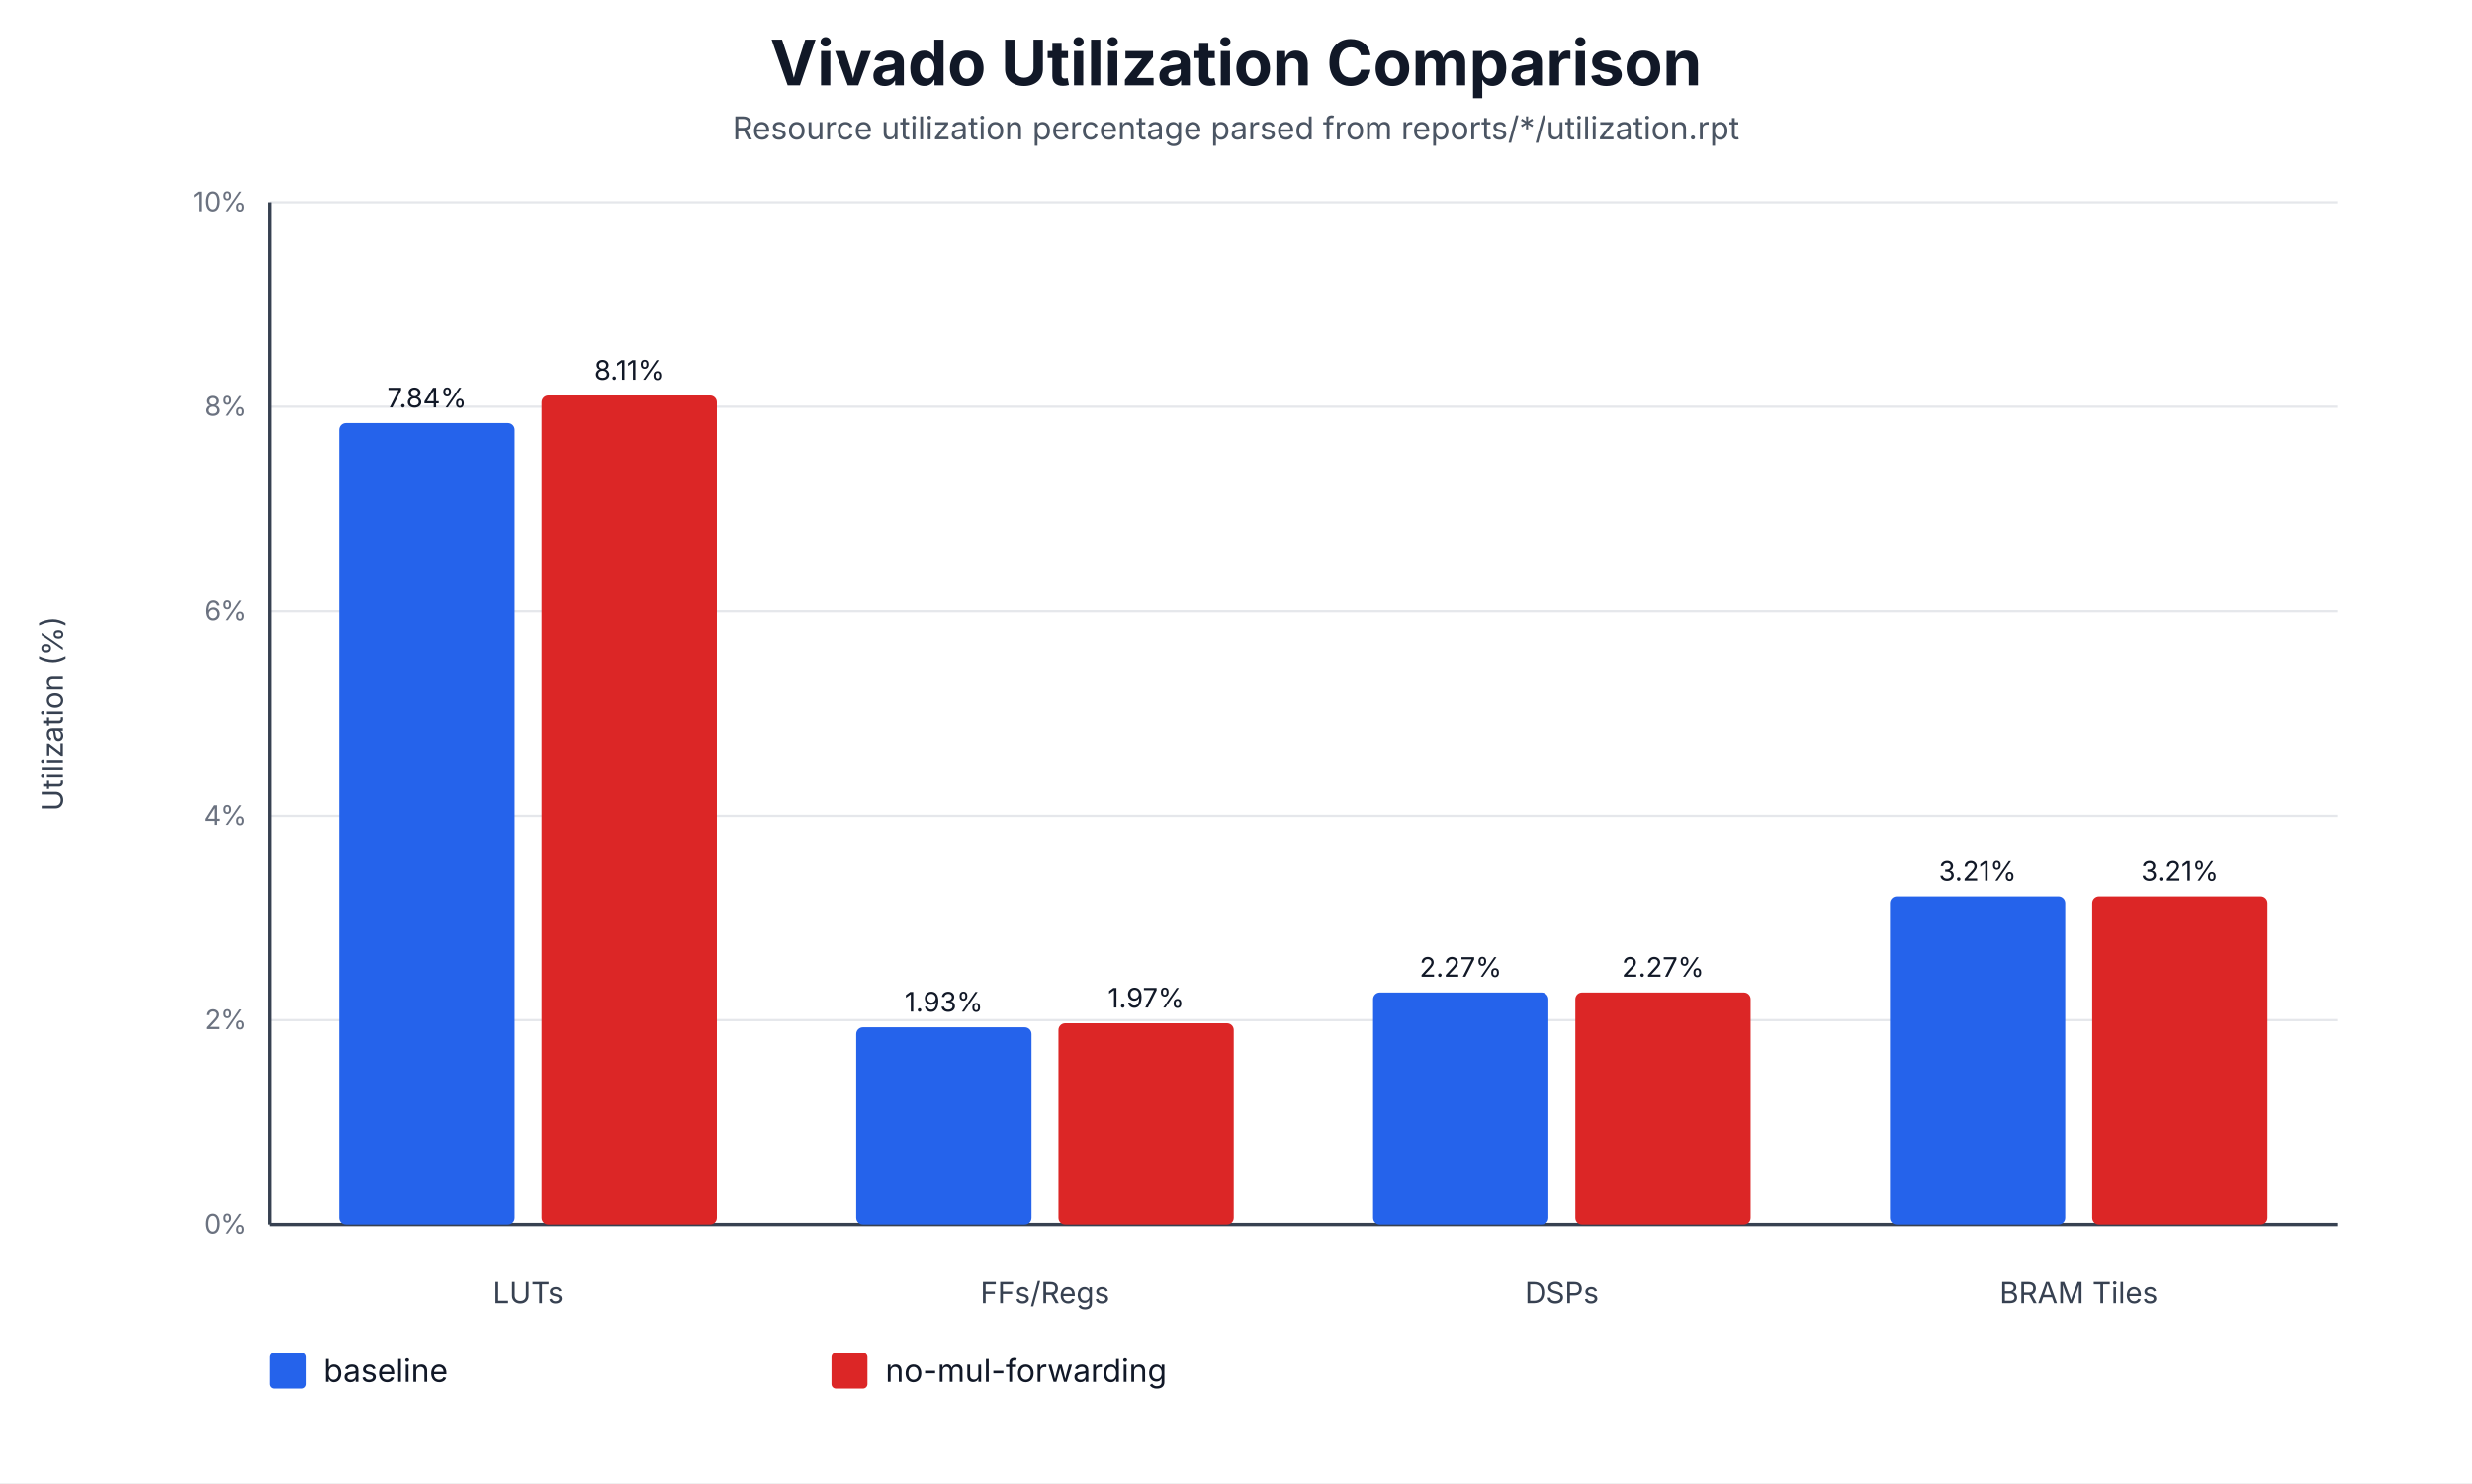
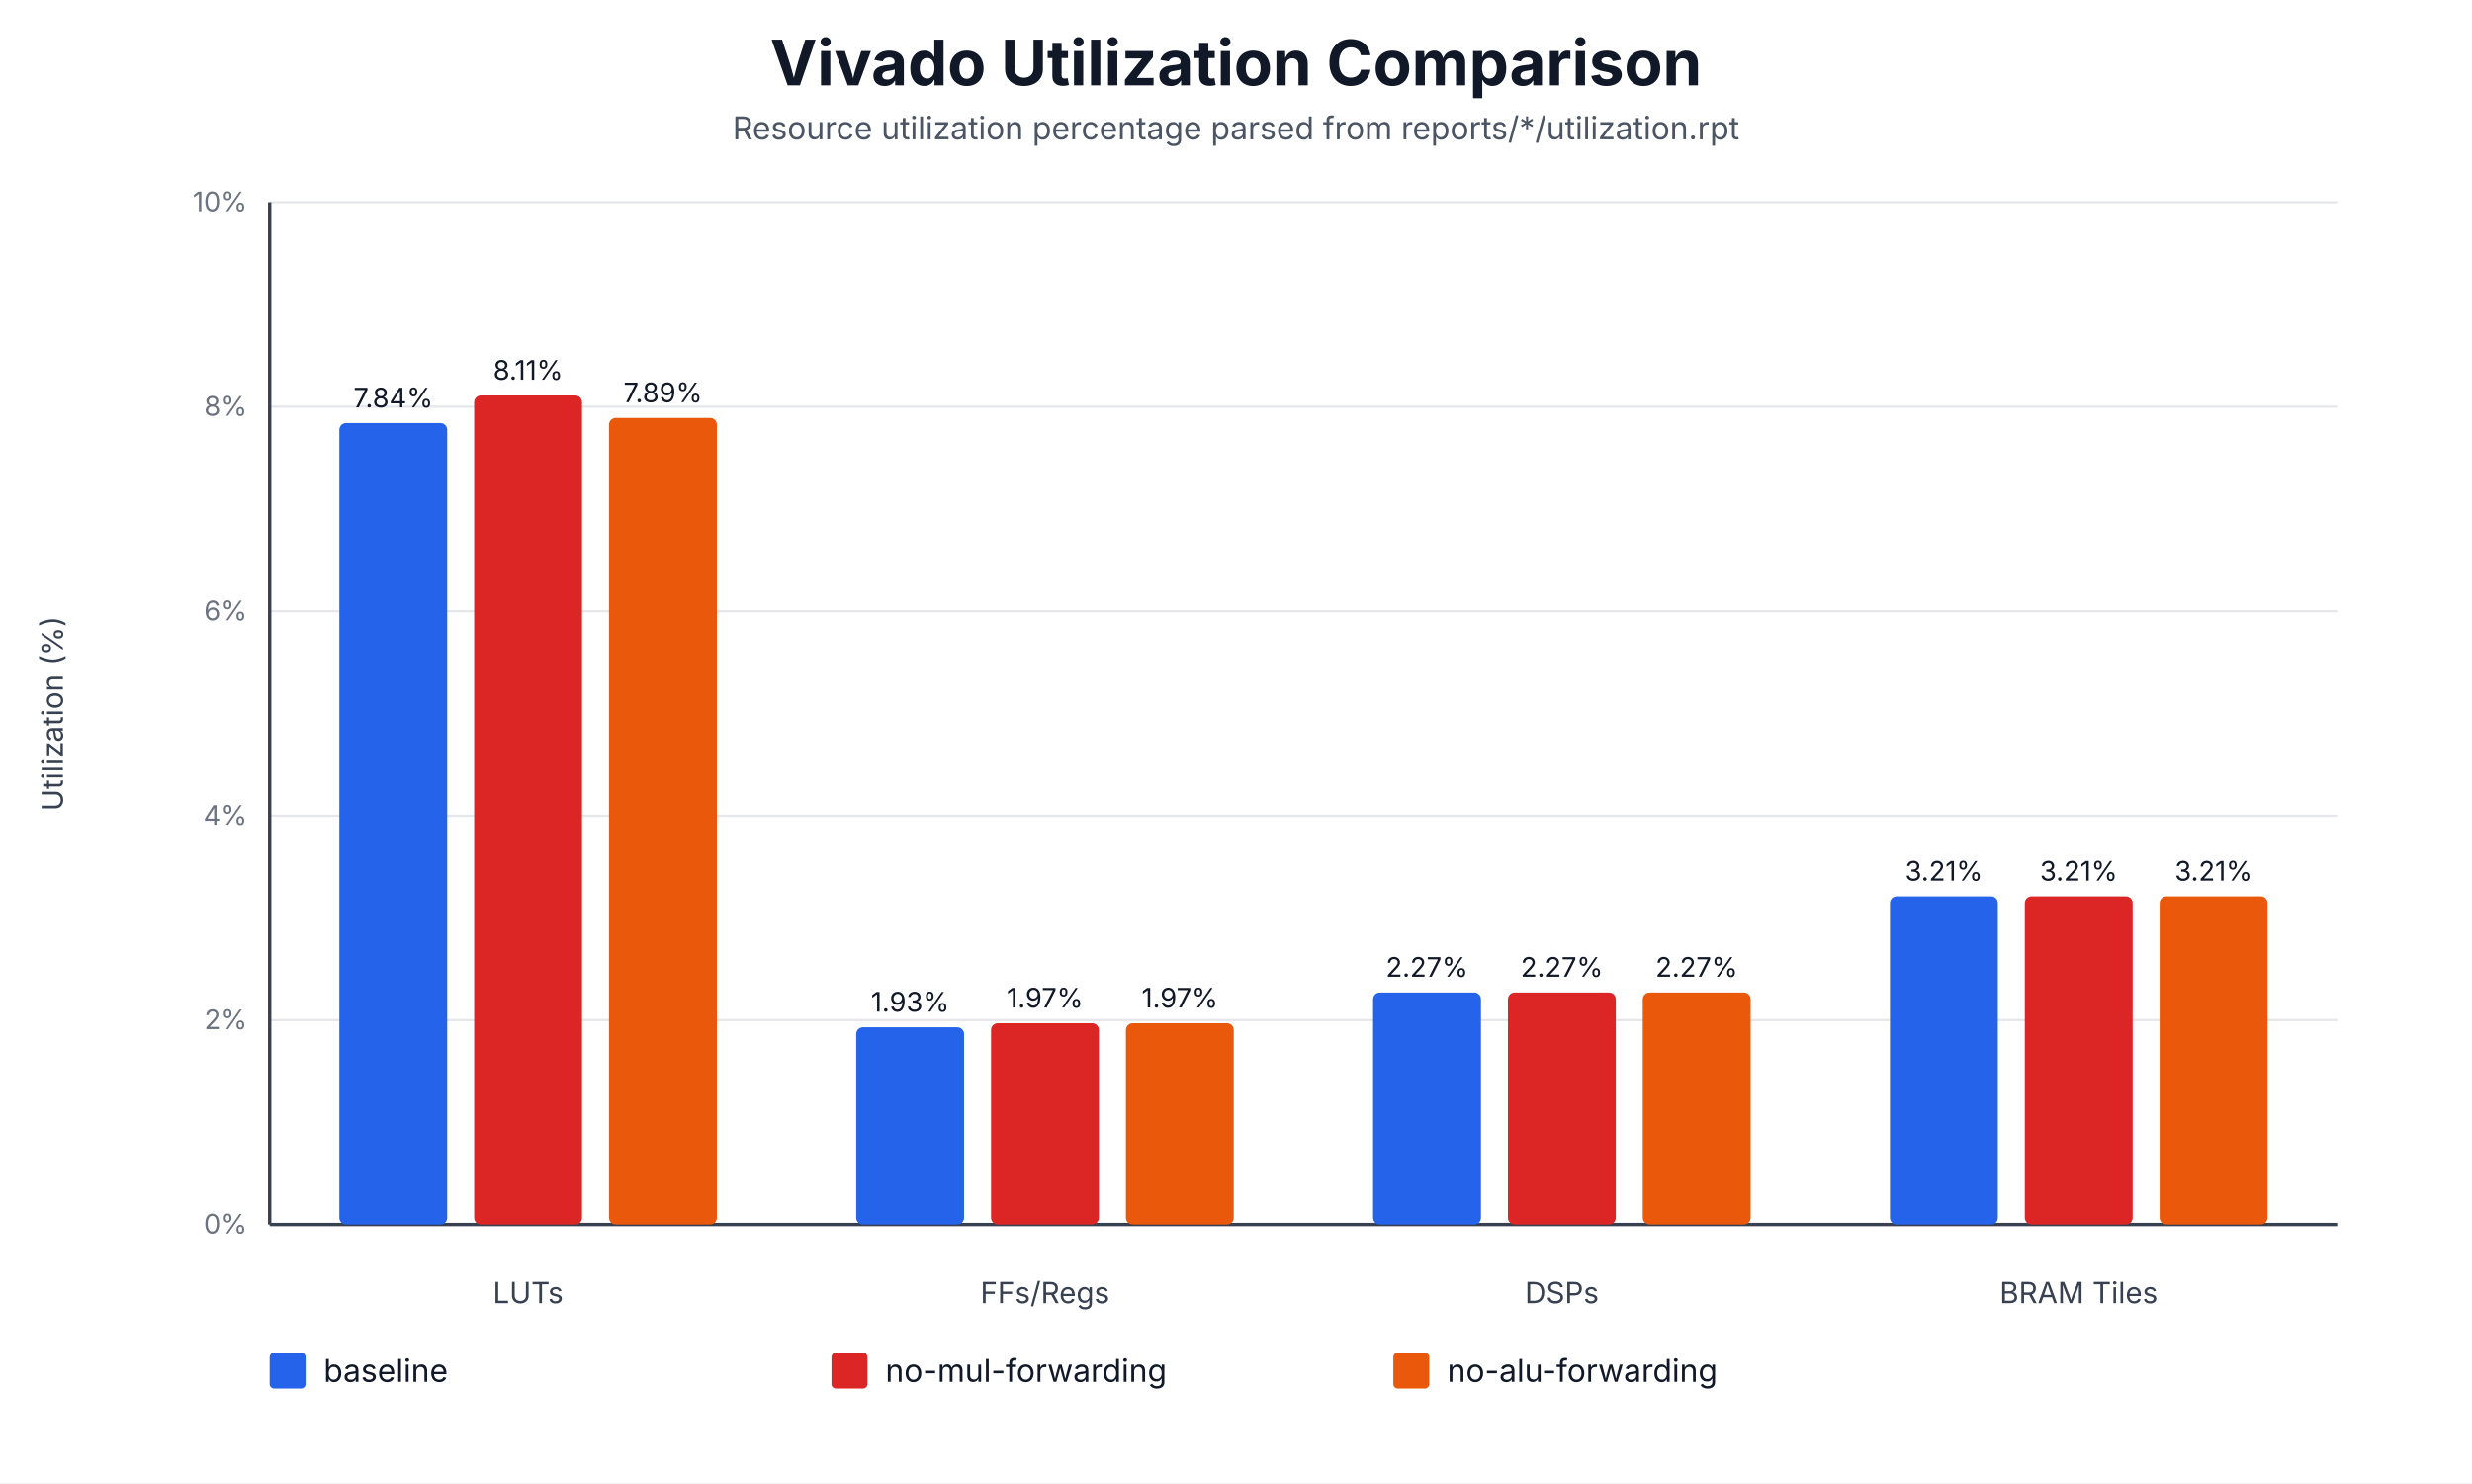
<svg xmlns="http://www.w3.org/2000/svg" width="1100" height="660" viewBox="0 0 1100 660">
  <rect width="100%" height="100%" fill="#ffffff" />
  <style>text{font-family:Inter,Arial,sans-serif;fill:#111827}.title{font-size:28px;font-weight:700}.subtitle{font-size:14px;fill:#4b5563}.axis{font-size:13px;fill:#374151}.tick{font-size:12px;fill:#6b7280}.label{font-size:12px;fill:#111827}.legend{font-size:14px}.grid{stroke:#e5e7eb;stroke-width:1}.axisline{stroke:#374151;stroke-width:1.5}</style>
  <text class="title" x="550.0" y="38" text-anchor="middle">Vivado Utilization Comparison</text>
  <text class="subtitle" x="550.0" y="62" text-anchor="middle">Resource utilization percentage parsed from reports/*/utilization.rpt</text>
  <line class="grid" x1="120" y1="545.0" x2="1040" y2="545.0" />
  <text class="tick" x="110" y="549.0" text-anchor="end">0%</text>
  <line class="grid" x1="120" y1="454.0" x2="1040" y2="454.0" />
  <text class="tick" x="110" y="458.0" text-anchor="end">2%</text>
  <line class="grid" x1="120" y1="363.0" x2="1040" y2="363.0" />
  <text class="tick" x="110" y="367.0" text-anchor="end">4%</text>
  <line class="grid" x1="120" y1="272.0" x2="1040" y2="272.0" />
  <text class="tick" x="110" y="276.0" text-anchor="end">6%</text>
  <line class="grid" x1="120" y1="181.0" x2="1040" y2="181.0" />
  <text class="tick" x="110" y="185.0" text-anchor="end">8%</text>
  <line class="grid" x1="120" y1="90.0" x2="1040" y2="90.0" />
  <text class="tick" x="110" y="94.0" text-anchor="end">10%</text>
  <line class="axisline" x1="120" y1="90" x2="120" y2="545" />
  <line class="axisline" x1="120" y1="545" x2="1040" y2="545" />
  <text class="axis" x="28" y="317.5" text-anchor="middle" transform="rotate(-90 28 317.5)">Utilization (%)</text>
  <text class="axis" x="235.0" y="580" text-anchor="middle">LUTs</text>
-   <rect x="151.0" y="188.3" width="78.0" height="356.7" fill="#2563eb" rx="3" />
-   <text class="label" x="190.0" y="181.3" text-anchor="middle">7.84%</text>
-   <rect x="241.0" y="176.0" width="78.0" height="369.0" fill="#dc2626" rx="3" />
-   <text class="label" x="280.0" y="169.0" text-anchor="middle">8.11%</text>
+   <rect x="151.0" y="188.3" width="48.0" height="356.7" fill="#2563eb" rx="3" />
+   <text class="label" x="175.0" y="181.3" text-anchor="middle">7.84%</text>
+   <rect x="211.0" y="176.0" width="48.0" height="369.0" fill="#dc2626" rx="3" />
+   <text class="label" x="235.0" y="169.0" text-anchor="middle">8.11%</text>
+   <rect x="271.0" y="186.0" width="48.0" height="359.0" fill="#ea580c" rx="3" />
+   <text class="label" x="295.0" y="179.0" text-anchor="middle">7.89%</text>
  <text class="axis" x="465.0" y="580" text-anchor="middle">FFs/Regs</text>
-   <rect x="381.0" y="457.2" width="78.0" height="87.8" fill="#2563eb" rx="3" />
-   <text class="label" x="420.0" y="450.2" text-anchor="middle">1.93%</text>
-   <rect x="471.0" y="455.4" width="78.0" height="89.6" fill="#dc2626" rx="3" />
-   <text class="label" x="510.0" y="448.4" text-anchor="middle">1.97%</text>
+   <rect x="381.0" y="457.2" width="48.0" height="87.8" fill="#2563eb" rx="3" />
+   <text class="label" x="405.0" y="450.2" text-anchor="middle">1.93%</text>
+   <rect x="441.0" y="455.4" width="48.0" height="89.6" fill="#dc2626" rx="3" />
+   <text class="label" x="465.0" y="448.4" text-anchor="middle">1.97%</text>
+   <rect x="501.0" y="455.4" width="48.0" height="89.6" fill="#ea580c" rx="3" />
+   <text class="label" x="525.0" y="448.4" text-anchor="middle">1.97%</text>
  <text class="axis" x="695.0" y="580" text-anchor="middle">DSPs</text>
-   <rect x="611.0" y="441.7" width="78.0" height="103.3" fill="#2563eb" rx="3" />
-   <text class="label" x="650.0" y="434.7" text-anchor="middle">2.27%</text>
-   <rect x="701.0" y="441.7" width="78.0" height="103.3" fill="#dc2626" rx="3" />
-   <text class="label" x="740.0" y="434.7" text-anchor="middle">2.27%</text>
+   <rect x="611.0" y="441.7" width="48.0" height="103.3" fill="#2563eb" rx="3" />
+   <text class="label" x="635.0" y="434.7" text-anchor="middle">2.27%</text>
+   <rect x="671.0" y="441.7" width="48.0" height="103.3" fill="#dc2626" rx="3" />
+   <text class="label" x="695.0" y="434.7" text-anchor="middle">2.27%</text>
+   <rect x="731.0" y="441.7" width="48.0" height="103.3" fill="#ea580c" rx="3" />
+   <text class="label" x="755.0" y="434.7" text-anchor="middle">2.27%</text>
  <text class="axis" x="925.0" y="580" text-anchor="middle">BRAM Tiles</text>
-   <rect x="841.0" y="398.9" width="78.0" height="146.1" fill="#2563eb" rx="3" />
-   <text class="label" x="880.0" y="391.9" text-anchor="middle">3.21%</text>
-   <rect x="931.0" y="398.9" width="78.0" height="146.1" fill="#dc2626" rx="3" />
-   <text class="label" x="970.0" y="391.9" text-anchor="middle">3.21%</text>
+   <rect x="841.0" y="398.9" width="48.0" height="146.1" fill="#2563eb" rx="3" />
+   <text class="label" x="865.0" y="391.9" text-anchor="middle">3.21%</text>
+   <rect x="901.0" y="398.9" width="48.0" height="146.1" fill="#dc2626" rx="3" />
+   <text class="label" x="925.0" y="391.9" text-anchor="middle">3.21%</text>
+   <rect x="961.0" y="398.9" width="48.0" height="146.1" fill="#ea580c" rx="3" />
+   <text class="label" x="985.0" y="391.9" text-anchor="middle">3.21%</text>
  <rect x="120" y="602" width="16" height="16" fill="#2563eb" rx="2" />
  <text class="legend" x="144" y="615">baseline</text>
  <rect x="370" y="602" width="16" height="16" fill="#dc2626" rx="2" />
  <text class="legend" x="394" y="615">no-mul-forwarding</text>
+   <rect x="620" y="602" width="16" height="16" fill="#ea580c" rx="2" />
+   <text class="legend" x="644" y="615">no-alu-forwarding</text>
</svg>
